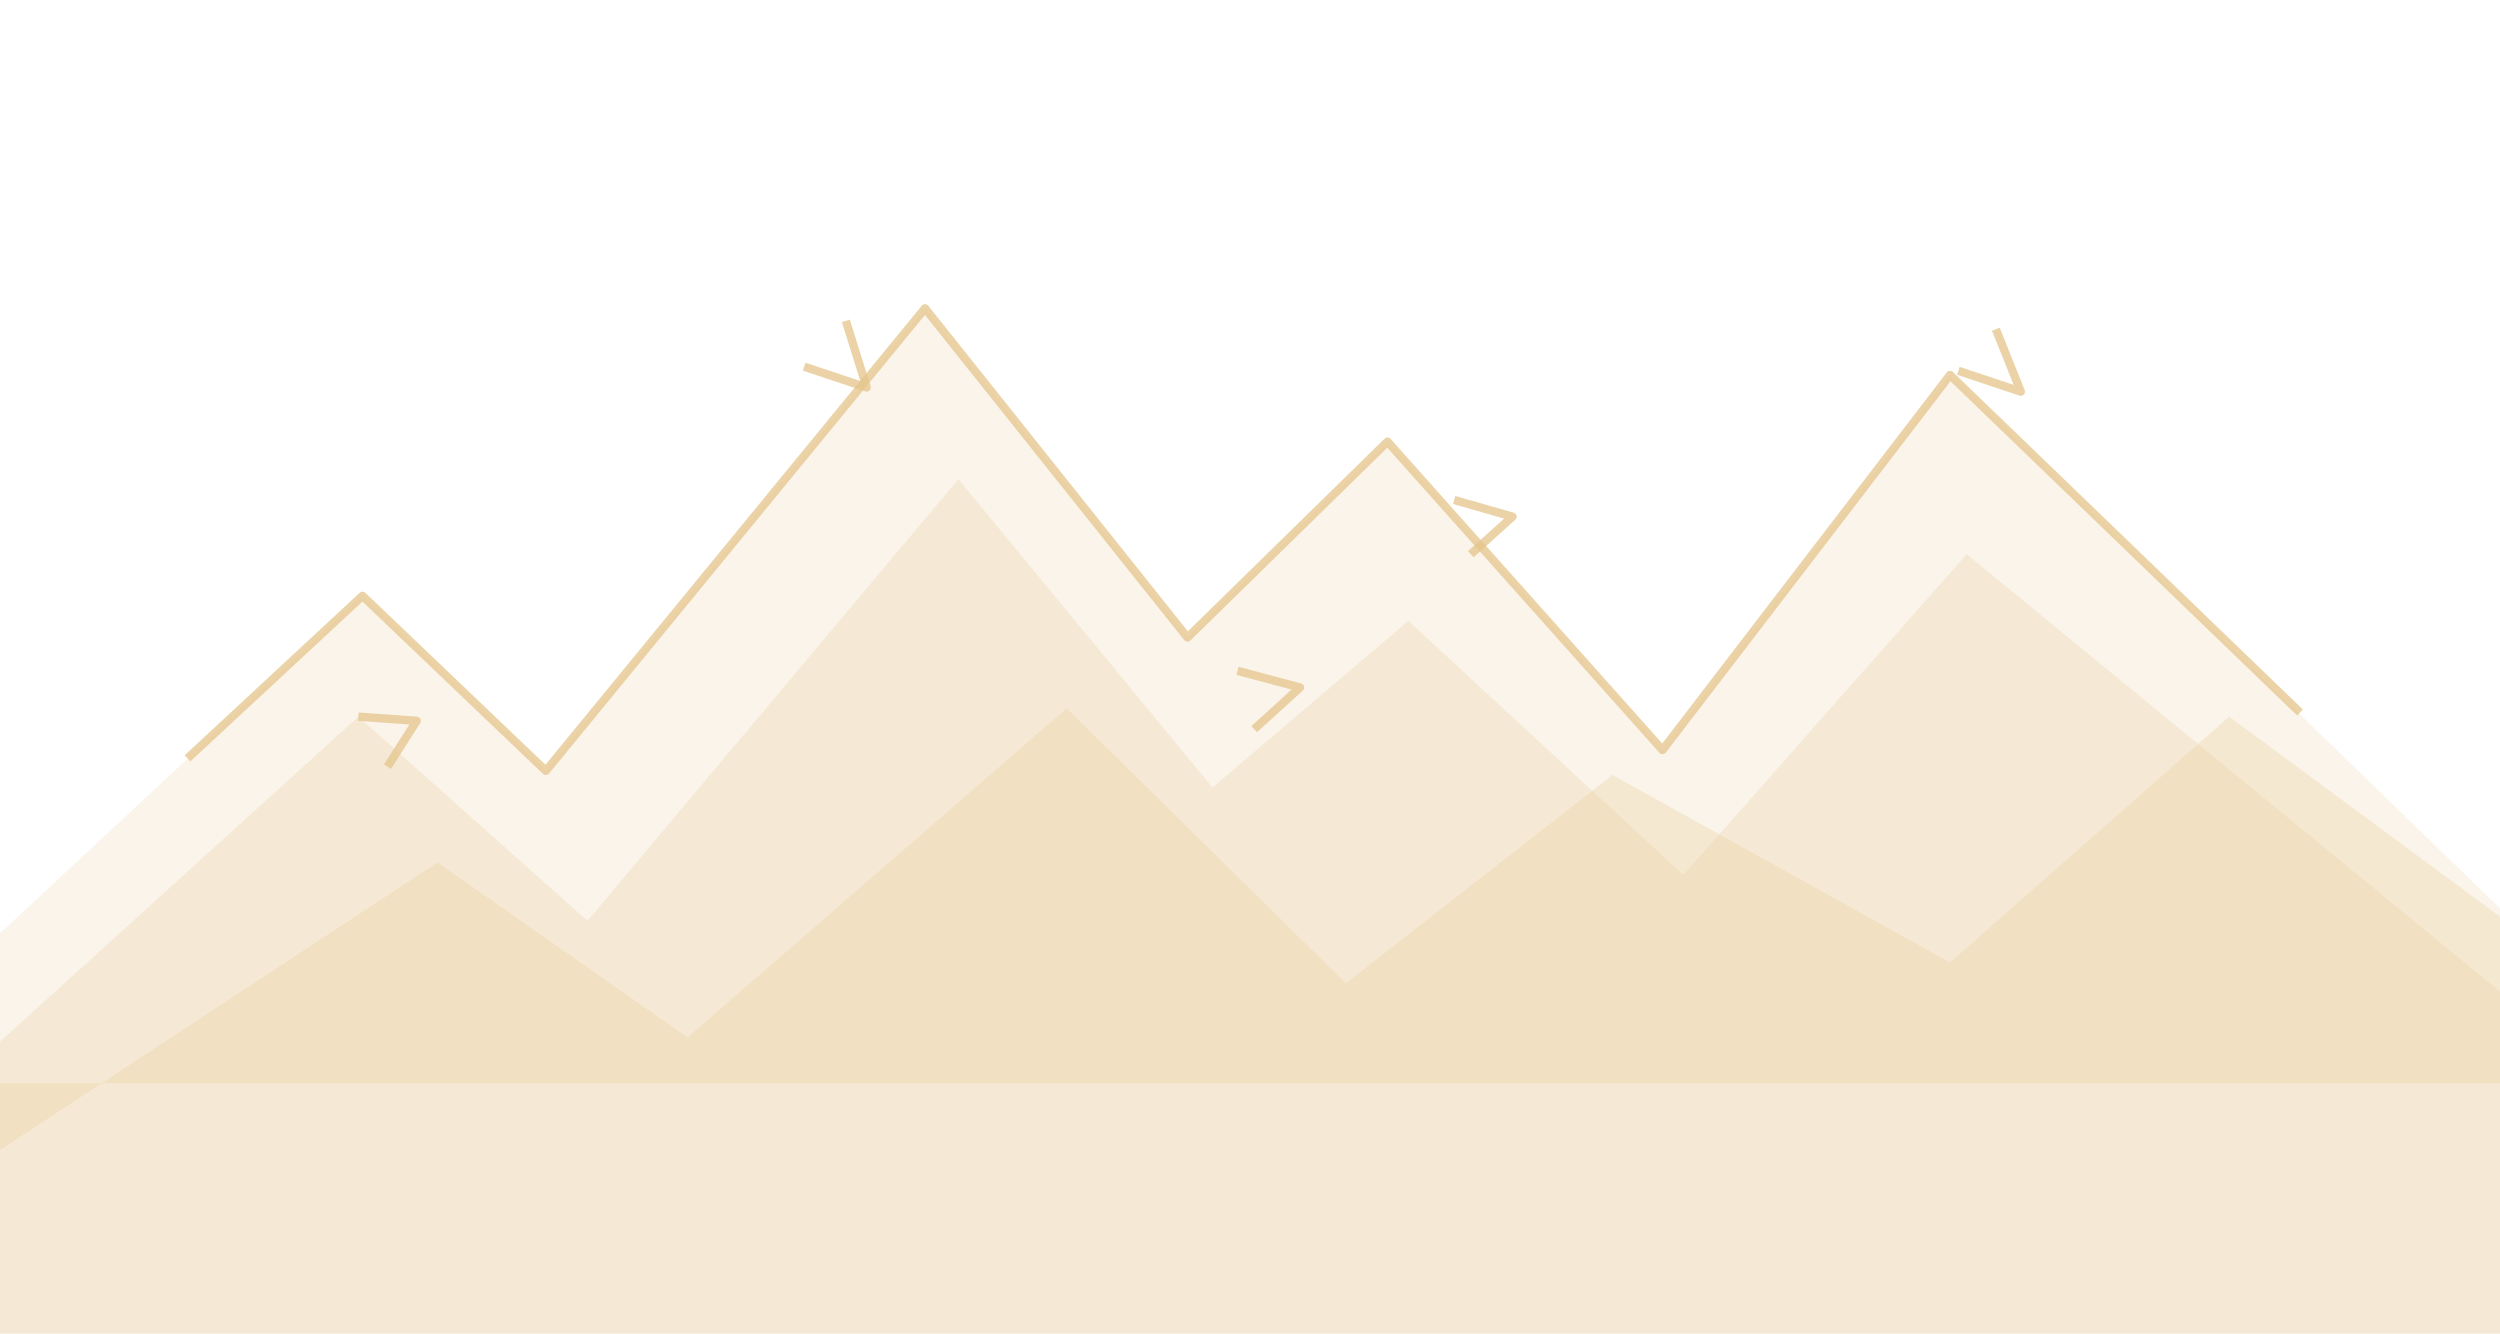
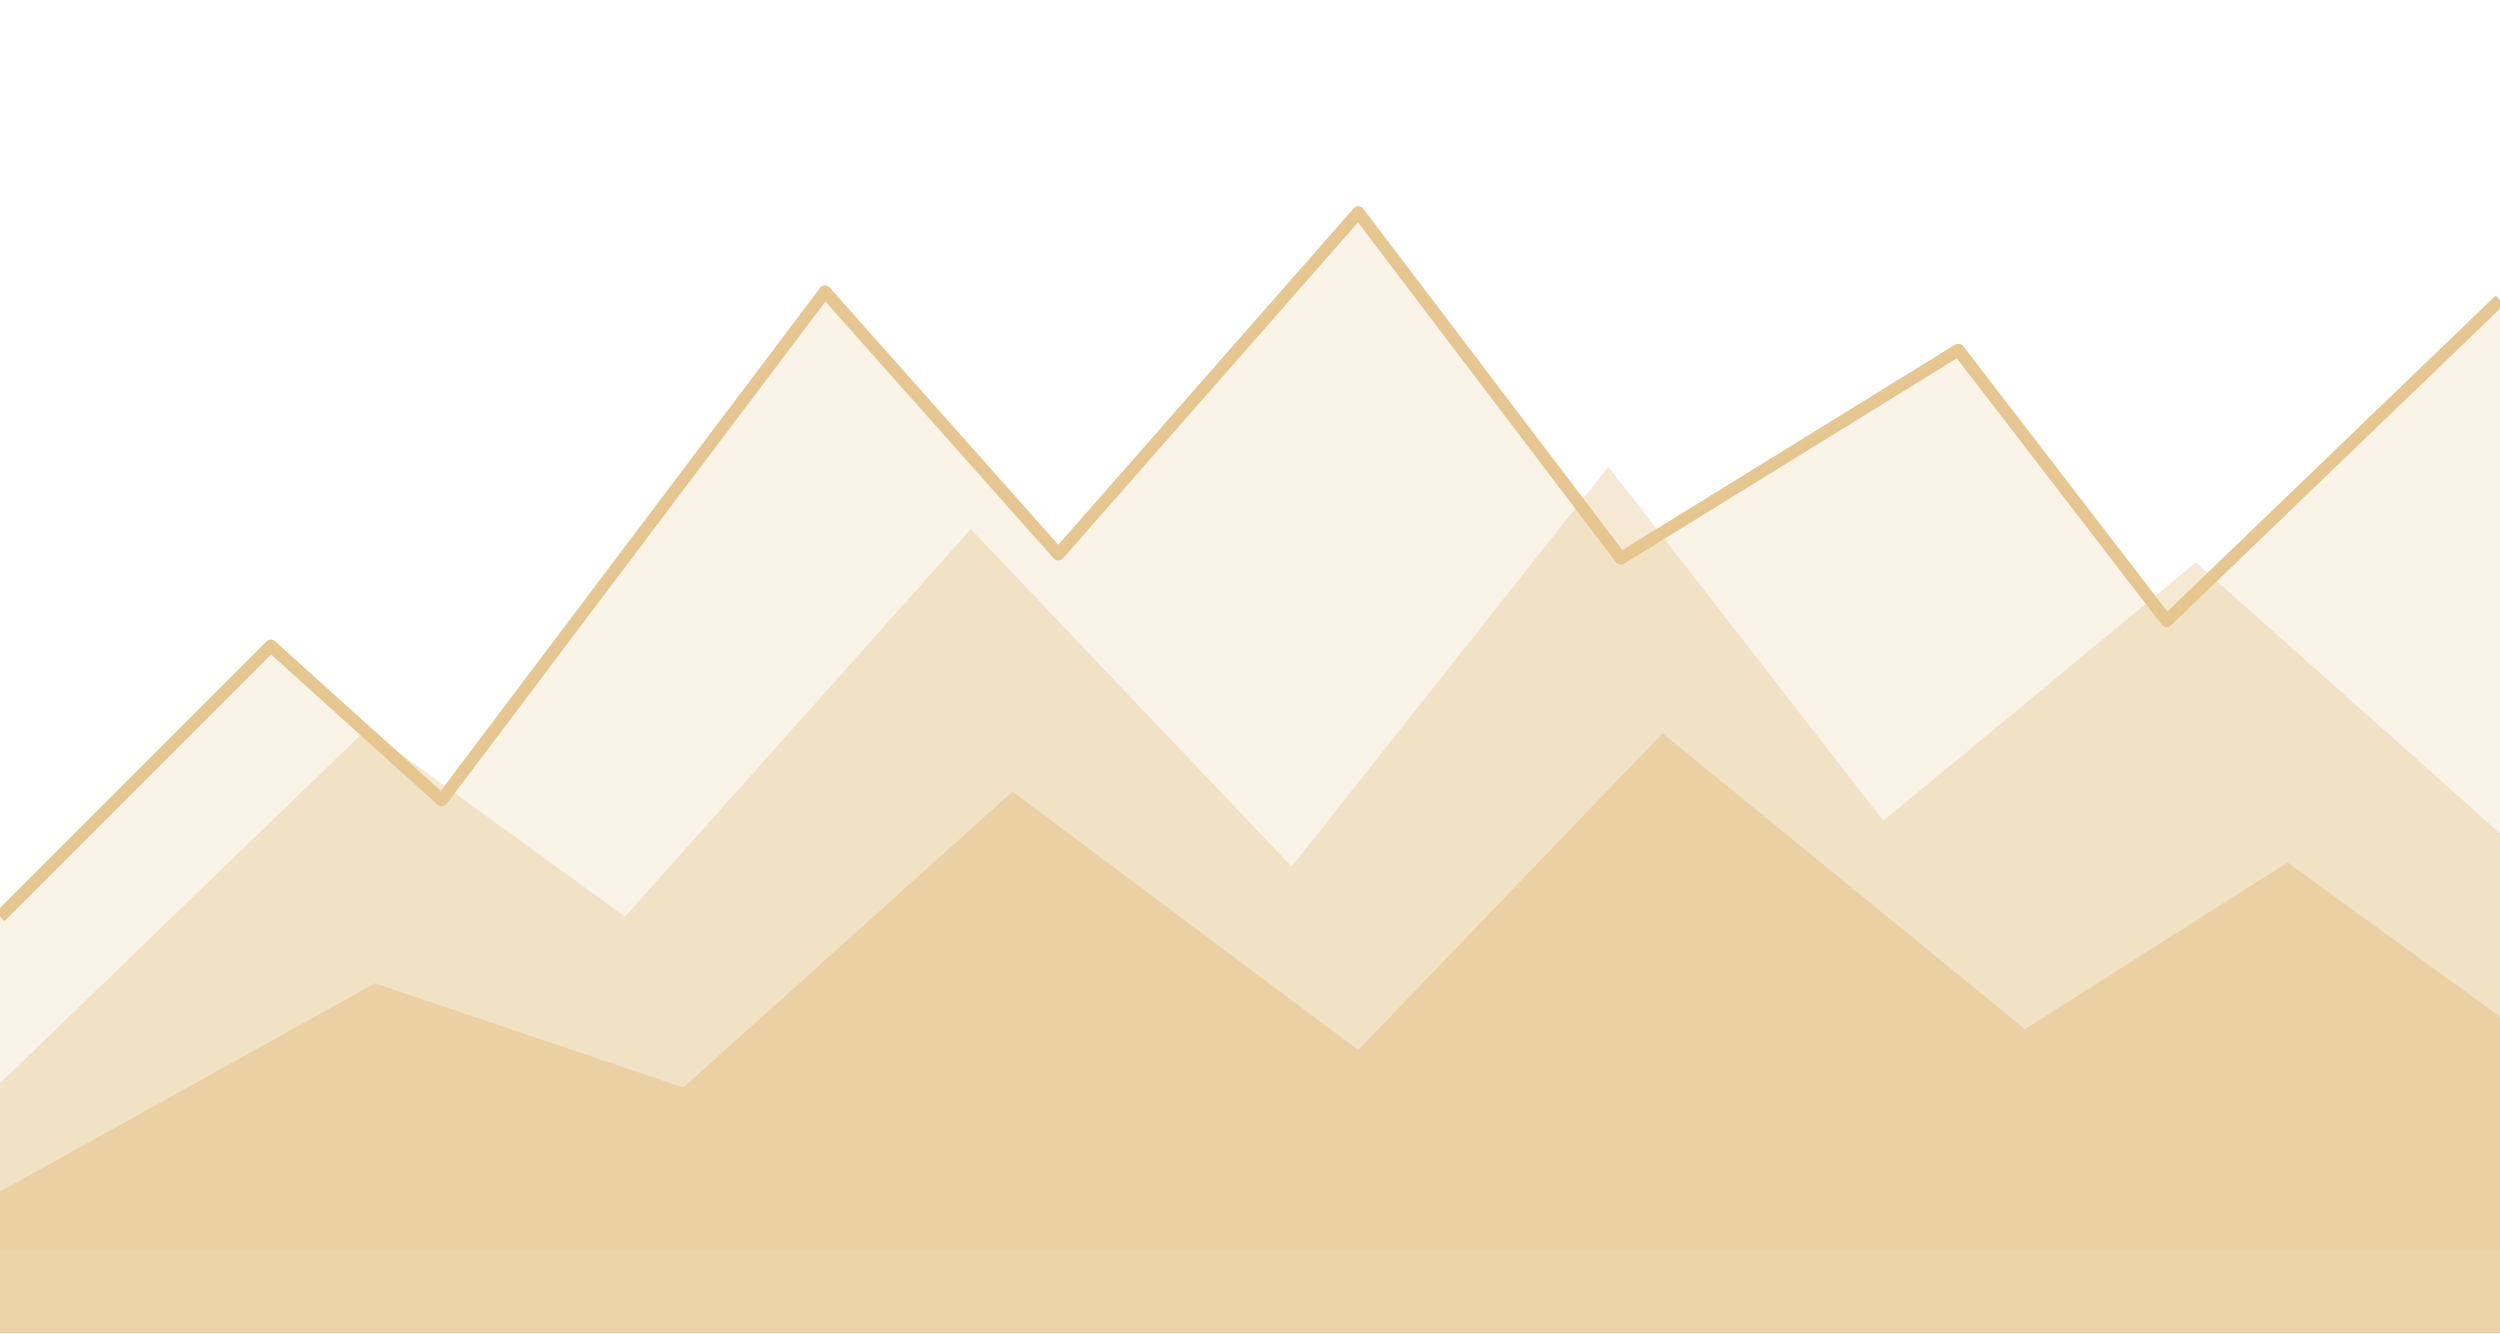
<svg xmlns="http://www.w3.org/2000/svg" viewBox="0 0 600 320" fill="none">
-   <path d="M0 224 87 143l44 42 91-111 63 79 48-47 66 74 69-90 132 128v102H0V224Z" fill="#E5C58C" fill-opacity=".18" />
-   <path d="m0 250 86-78 55 49 89-106 61 74 47-40 66 61 68-77 128 105v84H0v-72Z" fill="#E5C58C" fill-opacity=".22" />
-   <path d="M0 276 105 207l60 42 91-79 67 66 64-50 81 45 67-59 65 48v40H0v16Z" fill="#E5C58C" fill-opacity=".26" />
-   <g stroke="#E5C58C" stroke-opacity=".76" stroke-width="2" stroke-linejoin="round">
-     <path d="m45 182 42-39 44 42 91-111 63 79 48-47 66 74 69-90 84 81" />
-     <path d="m86 172 14 1-7 11m110-107 5 16-15-5m104 73 15 4-11 10m48-55 14 4-10 9m126-54 6 15-15-5" />
-   </g>
+   <path d="m0 220 65-65 41 37 92-122 56 63 72-82 63 83 81-50 50 65 80-77v228H0V220Z" fill="#E5C58C" fill-opacity=".2" />
+   <path d="m0 260 88-85 62 45 83-93 77 81 76-96 66 85 75-62 73 65v120H0V260Z" fill="#E5C58C" fill-opacity=".38" />
+   <path d="m0 286 90-50 74 25 79-71 83 62 73-76 87 71 63-40 51 37v76H0v-34Z" fill="#E5C58C" fill-opacity=".62" />
+   <path d="m0 220 65-65 41 37 92-122 56 63 72-82 63 83 81-50 50 65 80-77" stroke="#E5C58C" stroke-opacity=".95" stroke-width="3" stroke-linejoin="round" />
</svg>
